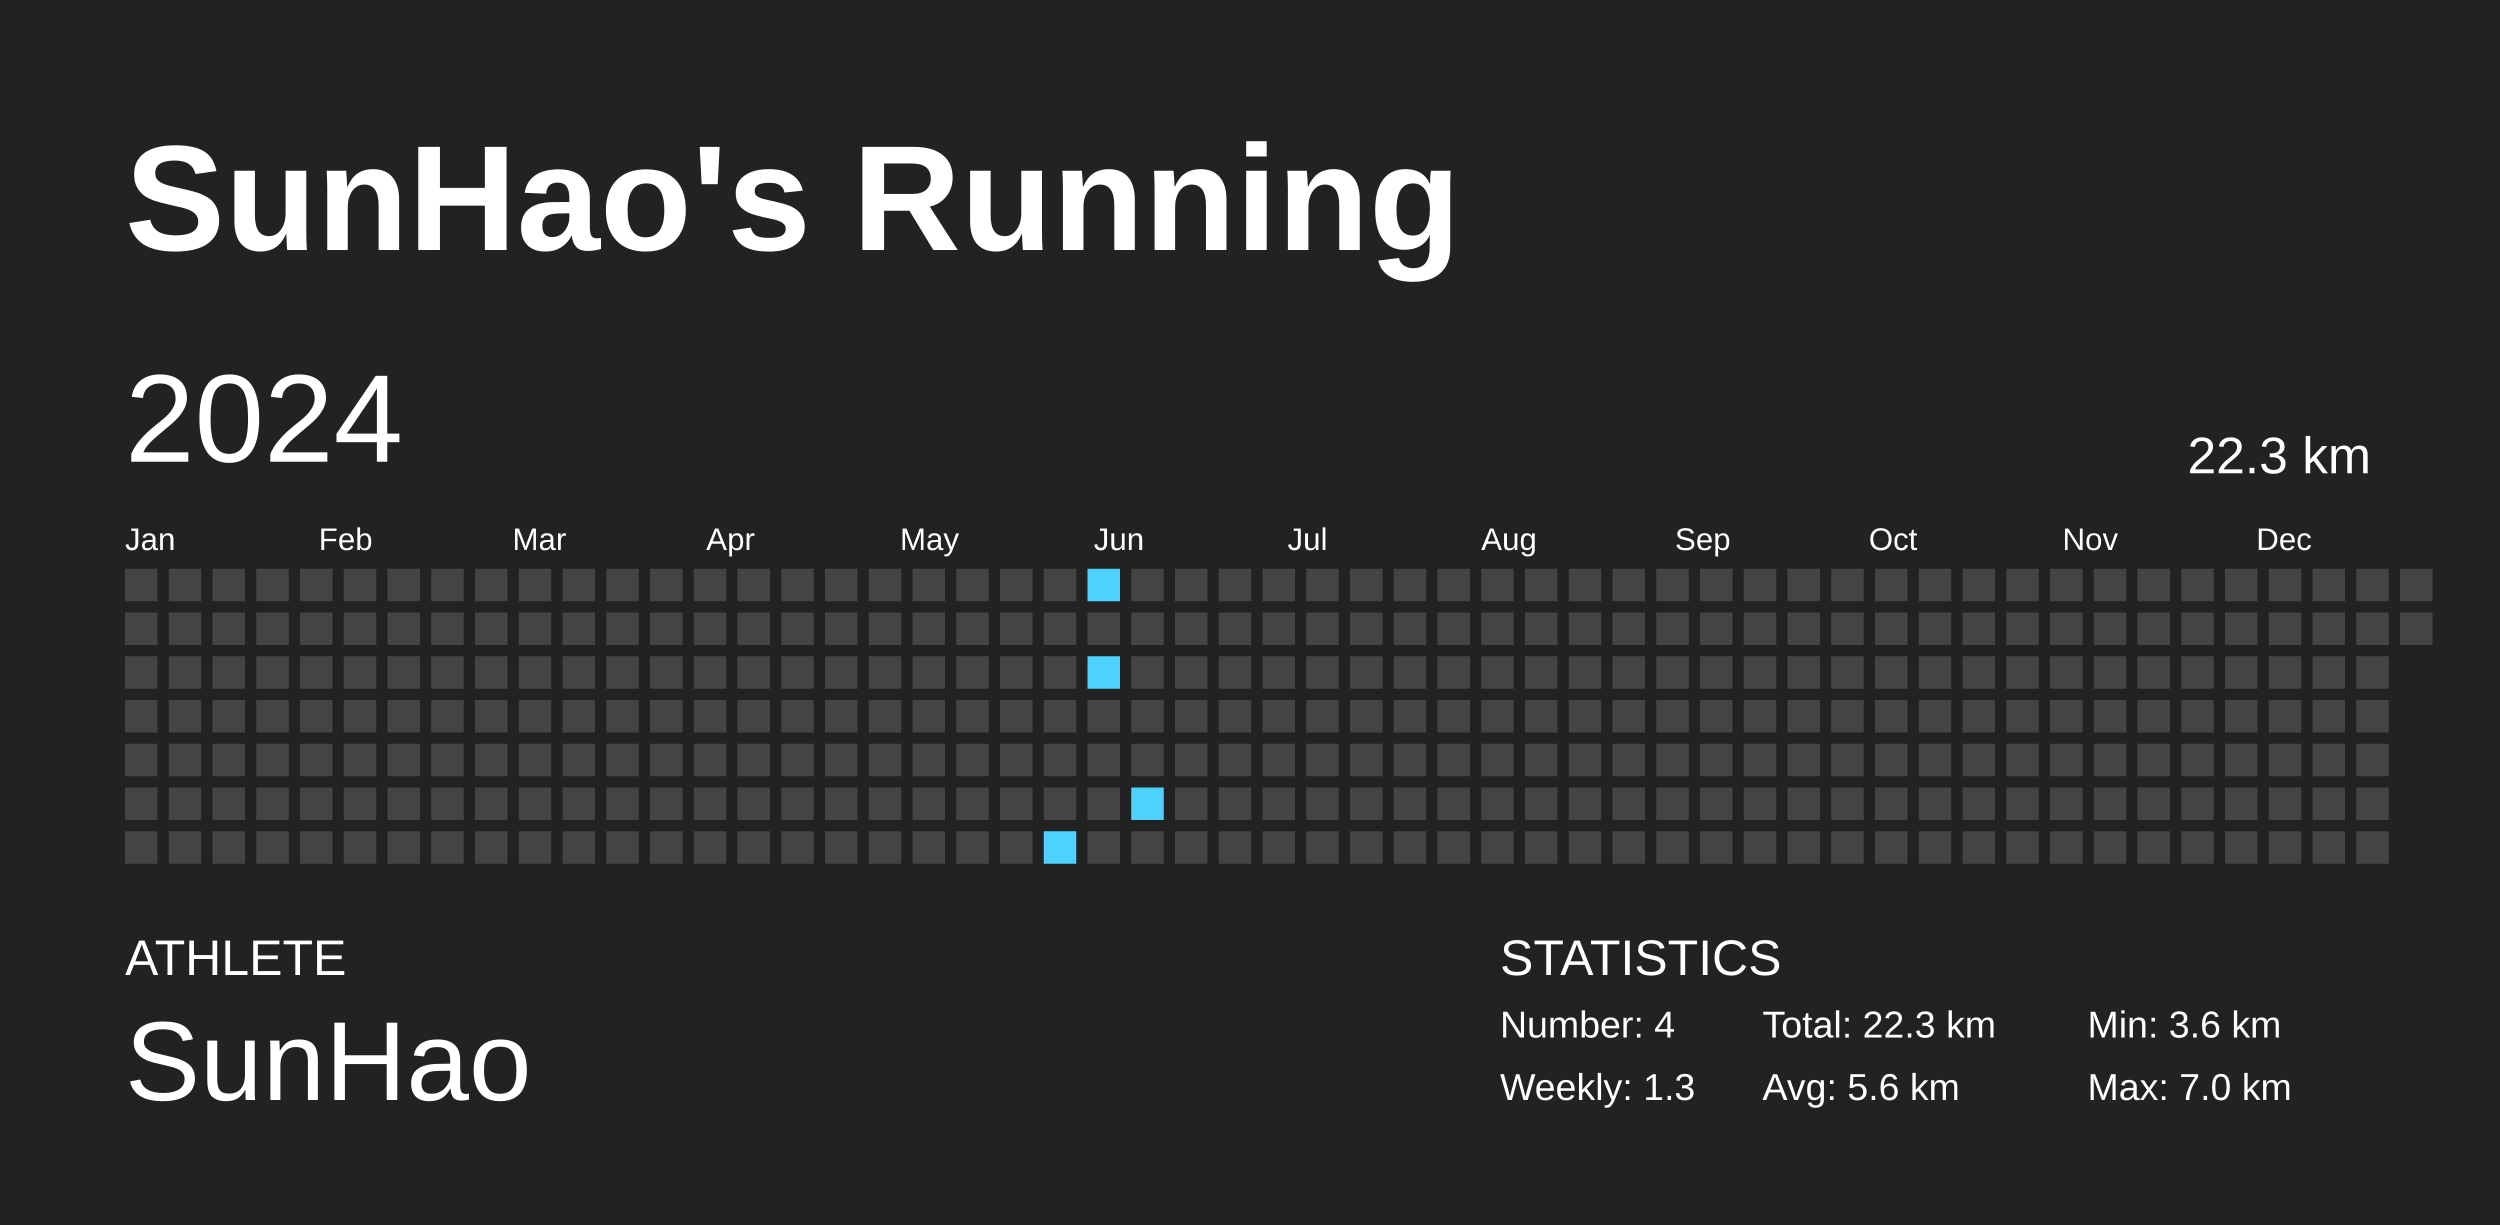
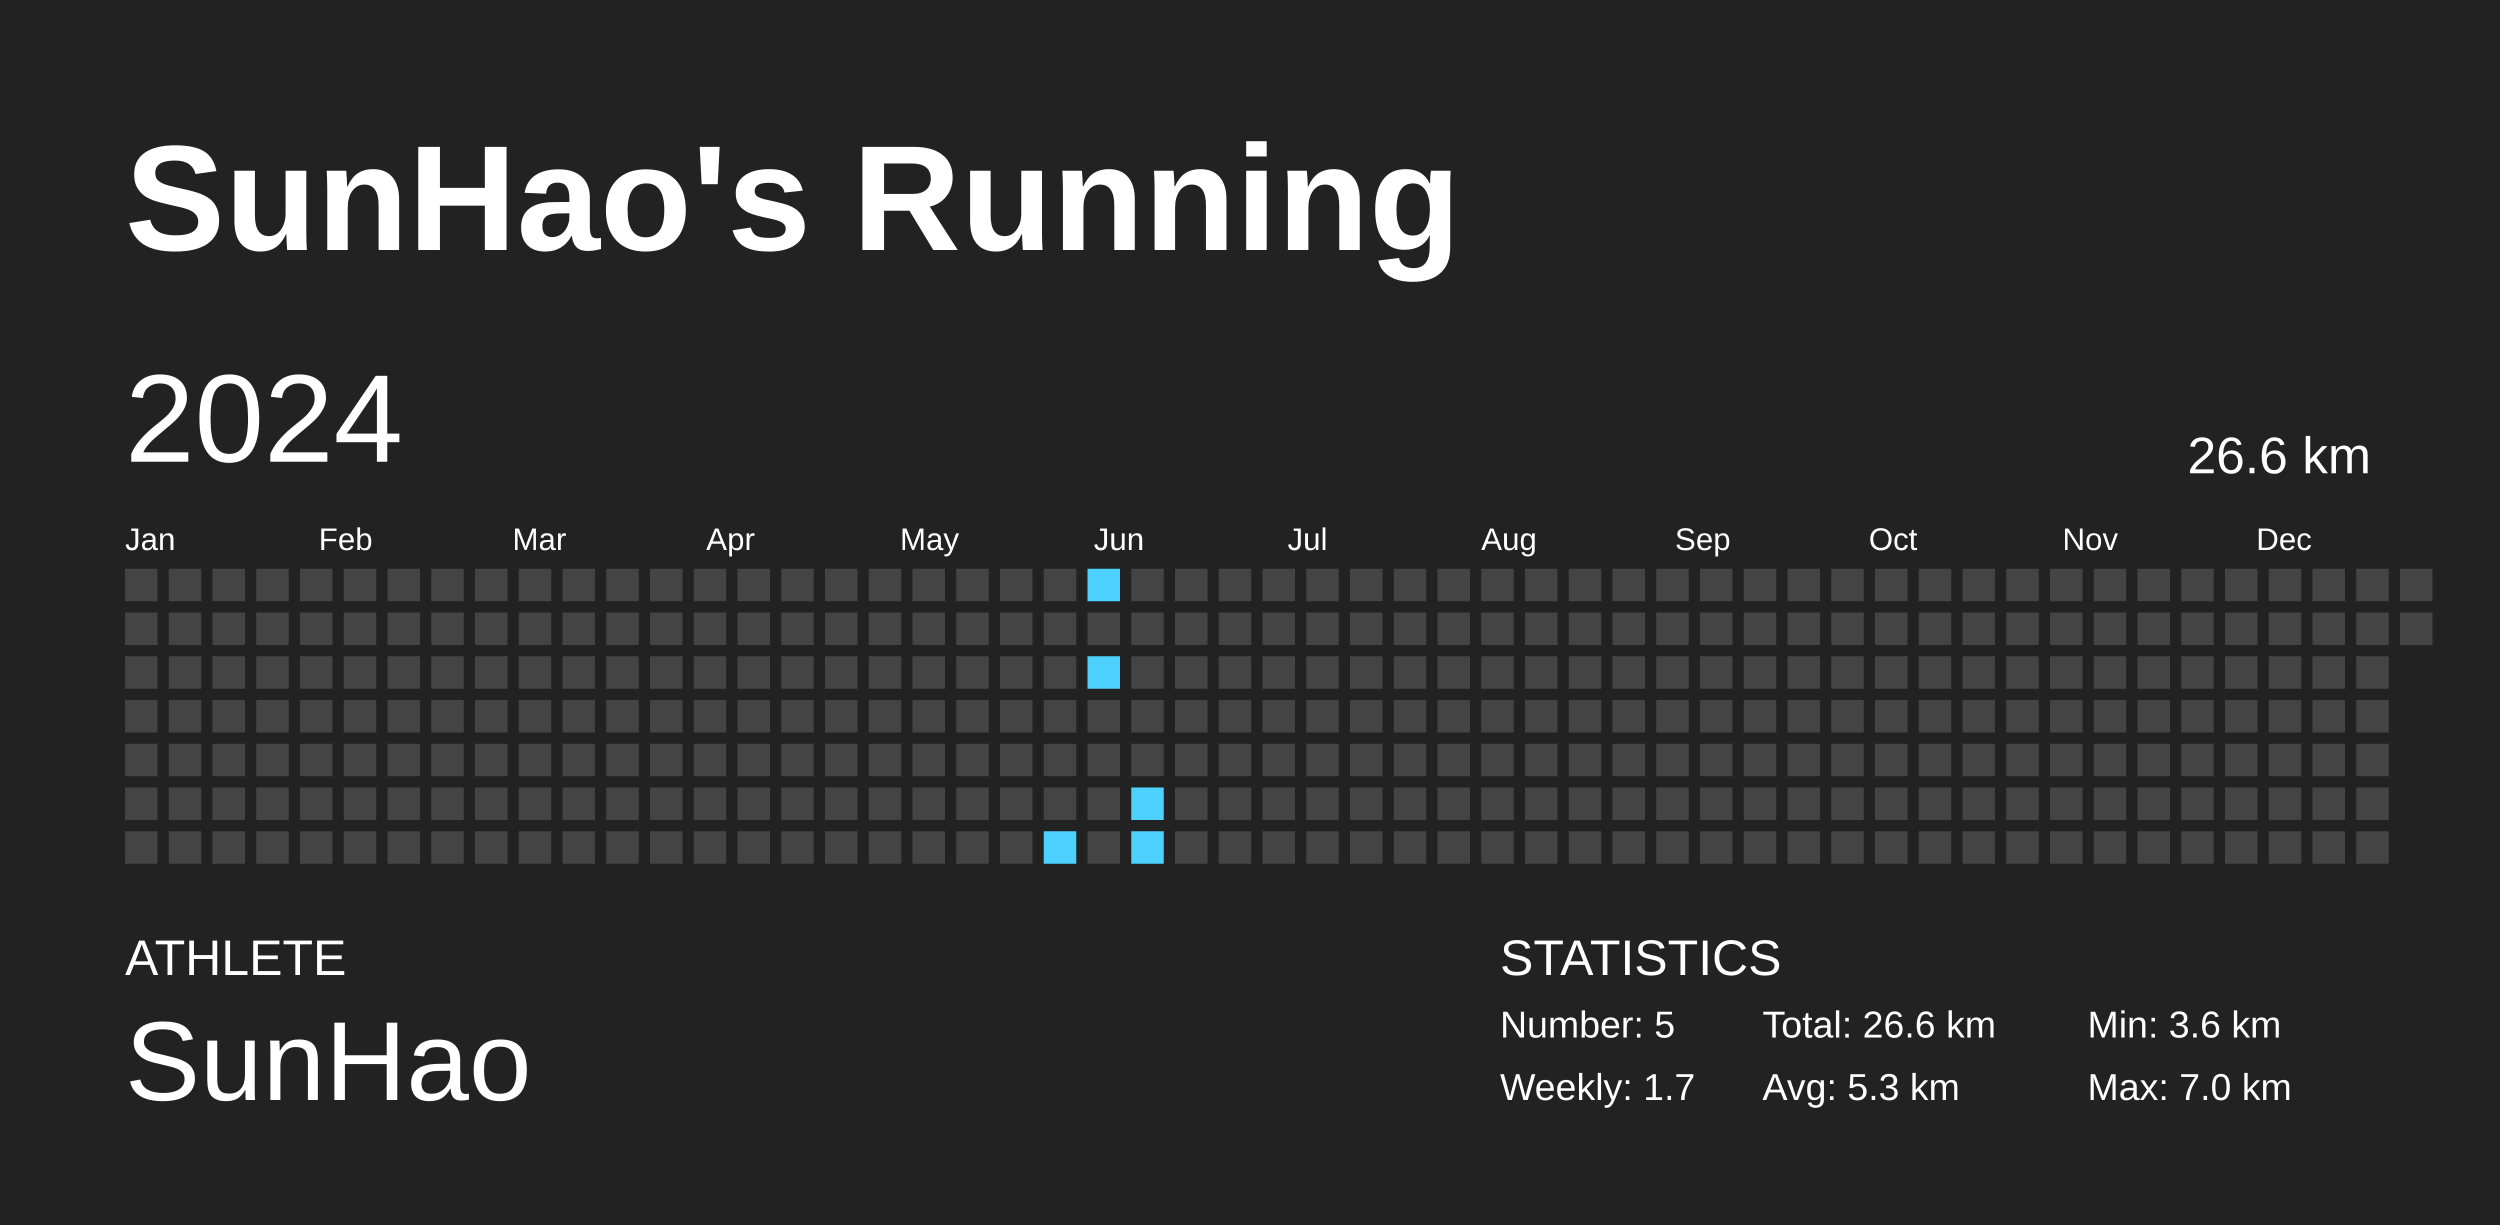
<svg xmlns="http://www.w3.org/2000/svg" baseProfile="full" height="98mm" version="1.1" viewBox="0,0,200,98" width="200mm">
  <defs />
  <rect fill="#222222" height="98" width="200" x="0" y="0" />
  <text fill="#FFFFFF" style="font-size:12px; font-family:Arial; font-weight:bold;" x="10" y="20">SunHao's Running</text>
  <text fill="#FFFFFF" style="font-size:4px; font-family:Arial" x="10" y="78">ATHLETE</text>
  <text fill="#FFFFFF" style="font-size:9px; font-family:Arial" x="10" y="88">SunHao</text>
  <text fill="#FFFFFF" style="font-size:4px; font-family:Arial" x="120" y="78">STATISTICS</text>
-   <text fill="#FFFFFF" style="font-size:3px; font-family:Arial" x="120" y="83">Number: 4</text>
-   <text fill="#FFFFFF" style="font-size:3px; font-family:Arial" x="120" y="88">Weekly: 1.3</text>
-   <text fill="#FFFFFF" style="font-size:3px; font-family:Arial" x="141" y="83">Total: 22.3 km</text>
-   <text fill="#FFFFFF" style="font-size:3px; font-family:Arial" x="141" y="88">Avg: 5.6 km</text>
+   <text fill="#FFFFFF" style="font-size:3px; font-family:Arial" x="120" y="83">Number: 5</text>
+   <text fill="#FFFFFF" style="font-size:3px; font-family:Arial" x="120" y="88">Weekly: 1.7</text>
+   <text fill="#FFFFFF" style="font-size:3px; font-family:Arial" x="141" y="83">Total: 26.6 km</text>
+   <text fill="#FFFFFF" style="font-size:3px; font-family:Arial" x="141" y="88">Avg: 5.3 km</text>
  <text fill="#FFFFFF" style="font-size:3px; font-family:Arial" x="167" y="83">Min: 3.6 km</text>
  <text fill="#FFFFFF" style="font-size:3px; font-family:Arial" x="167" y="88">Max: 7.0 km</text>
  <text dominant-baseline="hanging" fill="#FFFFFF" style="font-size:10.0px; font-family:Arial;" x="10" y="30">2024</text>
-   <text dominant-baseline="hanging" fill="#FFFFFF" style="font-size:4.125px; font-family:Arial;" x="175" y="35">22.3 km</text>
+   <text dominant-baseline="hanging" fill="#FFFFFF" style="font-size:4.125px; font-family:Arial;" x="175" y="35">26.6 km</text>
  <text fill="#FFFFFF" style="font-size:2.5px; font-family:Arial" x="10.0" y="44">Jan</text>
  <text fill="#FFFFFF" style="font-size:2.5px; font-family:Arial" x="25.5" y="44">Feb</text>
  <text fill="#FFFFFF" style="font-size:2.5px; font-family:Arial" x="41.0" y="44">Mar</text>
  <text fill="#FFFFFF" style="font-size:2.5px; font-family:Arial" x="56.5" y="44">Apr</text>
  <text fill="#FFFFFF" style="font-size:2.5px; font-family:Arial" x="72.0" y="44">May</text>
  <text fill="#FFFFFF" style="font-size:2.5px; font-family:Arial" x="87.5" y="44">Jun</text>
  <text fill="#FFFFFF" style="font-size:2.5px; font-family:Arial" x="103.0" y="44">Jul</text>
  <text fill="#FFFFFF" style="font-size:2.5px; font-family:Arial" x="118.5" y="44">Aug</text>
  <text fill="#FFFFFF" style="font-size:2.5px; font-family:Arial" x="134.0" y="44">Sep</text>
  <text fill="#FFFFFF" style="font-size:2.5px; font-family:Arial" x="149.5" y="44">Oct</text>
  <text fill="#FFFFFF" style="font-size:2.5px; font-family:Arial" x="165.0" y="44">Nov</text>
  <text fill="#FFFFFF" style="font-size:2.5px; font-family:Arial" x="180.5" y="44">Dec</text>
  <rect fill="#444444" height="2.6" width="2.6" x="10.0" y="45.5" />
  <rect fill="#444444" height="2.6" width="2.6" x="10.0" y="49.0" />
  <rect fill="#444444" height="2.6" width="2.6" x="10.0" y="52.5" />
  <rect fill="#444444" height="2.6" width="2.6" x="10.0" y="56.0" />
  <rect fill="#444444" height="2.6" width="2.6" x="10.0" y="59.5" />
  <rect fill="#444444" height="2.6" width="2.6" x="10.0" y="63.0" />
  <rect fill="#444444" height="2.6" width="2.6" x="10.0" y="66.5" />
  <rect fill="#444444" height="2.6" width="2.6" x="13.5" y="45.5" />
  <rect fill="#444444" height="2.6" width="2.6" x="13.5" y="49.0" />
  <rect fill="#444444" height="2.6" width="2.6" x="13.5" y="52.5" />
  <rect fill="#444444" height="2.6" width="2.6" x="13.5" y="56.0" />
  <rect fill="#444444" height="2.6" width="2.6" x="13.5" y="59.5" />
  <rect fill="#444444" height="2.6" width="2.6" x="13.5" y="63.0" />
  <rect fill="#444444" height="2.6" width="2.6" x="13.5" y="66.5" />
  <rect fill="#444444" height="2.6" width="2.6" x="17.0" y="45.5" />
  <rect fill="#444444" height="2.6" width="2.6" x="17.0" y="49.0" />
  <rect fill="#444444" height="2.6" width="2.6" x="17.0" y="52.5" />
  <rect fill="#444444" height="2.6" width="2.6" x="17.0" y="56.0" />
  <rect fill="#444444" height="2.6" width="2.6" x="17.0" y="59.5" />
  <rect fill="#444444" height="2.6" width="2.6" x="17.0" y="63.0" />
  <rect fill="#444444" height="2.6" width="2.6" x="17.0" y="66.5" />
  <rect fill="#444444" height="2.6" width="2.6" x="20.5" y="45.5" />
  <rect fill="#444444" height="2.6" width="2.6" x="20.5" y="49.0" />
  <rect fill="#444444" height="2.6" width="2.6" x="20.5" y="52.5" />
  <rect fill="#444444" height="2.6" width="2.6" x="20.5" y="56.0" />
  <rect fill="#444444" height="2.6" width="2.6" x="20.5" y="59.5" />
  <rect fill="#444444" height="2.6" width="2.6" x="20.5" y="63.0" />
  <rect fill="#444444" height="2.6" width="2.6" x="20.5" y="66.5" />
  <rect fill="#444444" height="2.6" width="2.6" x="24.0" y="45.5" />
  <rect fill="#444444" height="2.6" width="2.6" x="24.0" y="49.0" />
  <rect fill="#444444" height="2.6" width="2.6" x="24.0" y="52.5" />
  <rect fill="#444444" height="2.6" width="2.6" x="24.0" y="56.0" />
  <rect fill="#444444" height="2.6" width="2.6" x="24.0" y="59.5" />
  <rect fill="#444444" height="2.6" width="2.6" x="24.0" y="63.0" />
  <rect fill="#444444" height="2.6" width="2.6" x="24.0" y="66.5" />
  <rect fill="#444444" height="2.6" width="2.6" x="27.5" y="45.5" />
  <rect fill="#444444" height="2.6" width="2.6" x="27.5" y="49.0" />
  <rect fill="#444444" height="2.6" width="2.6" x="27.5" y="52.5" />
  <rect fill="#444444" height="2.6" width="2.6" x="27.5" y="56.0" />
  <rect fill="#444444" height="2.6" width="2.6" x="27.5" y="59.5" />
  <rect fill="#444444" height="2.6" width="2.6" x="27.5" y="63.0" />
  <rect fill="#444444" height="2.6" width="2.6" x="27.5" y="66.5" />
  <rect fill="#444444" height="2.6" width="2.6" x="31.0" y="45.5" />
  <rect fill="#444444" height="2.6" width="2.6" x="31.0" y="49.0" />
  <rect fill="#444444" height="2.6" width="2.6" x="31.0" y="52.5" />
  <rect fill="#444444" height="2.6" width="2.6" x="31.0" y="56.0" />
  <rect fill="#444444" height="2.6" width="2.6" x="31.0" y="59.5" />
  <rect fill="#444444" height="2.6" width="2.6" x="31.0" y="63.0" />
  <rect fill="#444444" height="2.6" width="2.6" x="31.0" y="66.5" />
  <rect fill="#444444" height="2.6" width="2.6" x="34.5" y="45.5" />
  <rect fill="#444444" height="2.6" width="2.6" x="34.5" y="49.0" />
  <rect fill="#444444" height="2.6" width="2.6" x="34.5" y="52.5" />
  <rect fill="#444444" height="2.6" width="2.6" x="34.5" y="56.0" />
  <rect fill="#444444" height="2.6" width="2.6" x="34.5" y="59.5" />
  <rect fill="#444444" height="2.6" width="2.6" x="34.5" y="63.0" />
  <rect fill="#444444" height="2.6" width="2.6" x="34.5" y="66.5" />
  <rect fill="#444444" height="2.6" width="2.6" x="38.0" y="45.5" />
  <rect fill="#444444" height="2.6" width="2.6" x="38.0" y="49.0" />
  <rect fill="#444444" height="2.6" width="2.6" x="38.0" y="52.5" />
  <rect fill="#444444" height="2.6" width="2.6" x="38.0" y="56.0" />
  <rect fill="#444444" height="2.6" width="2.6" x="38.0" y="59.5" />
  <rect fill="#444444" height="2.6" width="2.6" x="38.0" y="63.0" />
  <rect fill="#444444" height="2.6" width="2.6" x="38.0" y="66.5" />
  <rect fill="#444444" height="2.6" width="2.6" x="41.5" y="45.5" />
  <rect fill="#444444" height="2.6" width="2.6" x="41.5" y="49.0" />
  <rect fill="#444444" height="2.6" width="2.6" x="41.5" y="52.5" />
  <rect fill="#444444" height="2.6" width="2.6" x="41.5" y="56.0" />
  <rect fill="#444444" height="2.6" width="2.6" x="41.5" y="59.5" />
  <rect fill="#444444" height="2.6" width="2.6" x="41.5" y="63.0" />
  <rect fill="#444444" height="2.6" width="2.6" x="41.5" y="66.5" />
  <rect fill="#444444" height="2.6" width="2.6" x="45.0" y="45.5" />
  <rect fill="#444444" height="2.6" width="2.6" x="45.0" y="49.0" />
  <rect fill="#444444" height="2.6" width="2.6" x="45.0" y="52.5" />
  <rect fill="#444444" height="2.6" width="2.6" x="45.0" y="56.0" />
  <rect fill="#444444" height="2.6" width="2.6" x="45.0" y="59.5" />
  <rect fill="#444444" height="2.6" width="2.6" x="45.0" y="63.0" />
  <rect fill="#444444" height="2.6" width="2.6" x="45.0" y="66.5" />
  <rect fill="#444444" height="2.6" width="2.6" x="48.5" y="45.5" />
  <rect fill="#444444" height="2.6" width="2.6" x="48.5" y="49.0" />
  <rect fill="#444444" height="2.6" width="2.6" x="48.5" y="52.5" />
  <rect fill="#444444" height="2.6" width="2.6" x="48.5" y="56.0" />
  <rect fill="#444444" height="2.6" width="2.6" x="48.5" y="59.5" />
  <rect fill="#444444" height="2.6" width="2.6" x="48.5" y="63.0" />
  <rect fill="#444444" height="2.6" width="2.6" x="48.5" y="66.5" />
  <rect fill="#444444" height="2.6" width="2.6" x="52.0" y="45.5" />
  <rect fill="#444444" height="2.6" width="2.6" x="52.0" y="49.0" />
  <rect fill="#444444" height="2.6" width="2.6" x="52.0" y="52.5" />
  <rect fill="#444444" height="2.6" width="2.6" x="52.0" y="56.0" />
  <rect fill="#444444" height="2.6" width="2.6" x="52.0" y="59.5" />
  <rect fill="#444444" height="2.6" width="2.6" x="52.0" y="63.0" />
  <rect fill="#444444" height="2.6" width="2.6" x="52.0" y="66.5" />
  <rect fill="#444444" height="2.6" width="2.6" x="55.5" y="45.5" />
  <rect fill="#444444" height="2.6" width="2.6" x="55.5" y="49.0" />
  <rect fill="#444444" height="2.6" width="2.6" x="55.5" y="52.5" />
  <rect fill="#444444" height="2.6" width="2.6" x="55.5" y="56.0" />
  <rect fill="#444444" height="2.6" width="2.6" x="55.5" y="59.5" />
  <rect fill="#444444" height="2.6" width="2.6" x="55.5" y="63.0" />
  <rect fill="#444444" height="2.6" width="2.6" x="55.5" y="66.5" />
  <rect fill="#444444" height="2.6" width="2.6" x="59.0" y="45.5" />
  <rect fill="#444444" height="2.6" width="2.6" x="59.0" y="49.0" />
  <rect fill="#444444" height="2.6" width="2.6" x="59.0" y="52.5" />
  <rect fill="#444444" height="2.6" width="2.6" x="59.0" y="56.0" />
  <rect fill="#444444" height="2.6" width="2.6" x="59.0" y="59.5" />
  <rect fill="#444444" height="2.6" width="2.6" x="59.0" y="63.0" />
  <rect fill="#444444" height="2.6" width="2.6" x="59.0" y="66.5" />
  <rect fill="#444444" height="2.6" width="2.6" x="62.5" y="45.5" />
  <rect fill="#444444" height="2.6" width="2.6" x="62.5" y="49.0" />
  <rect fill="#444444" height="2.6" width="2.6" x="62.5" y="52.5" />
  <rect fill="#444444" height="2.6" width="2.6" x="62.5" y="56.0" />
  <rect fill="#444444" height="2.6" width="2.6" x="62.5" y="59.5" />
  <rect fill="#444444" height="2.6" width="2.6" x="62.5" y="63.0" />
  <rect fill="#444444" height="2.6" width="2.6" x="62.5" y="66.5" />
  <rect fill="#444444" height="2.6" width="2.6" x="66.0" y="45.5" />
  <rect fill="#444444" height="2.6" width="2.6" x="66.0" y="49.0" />
  <rect fill="#444444" height="2.6" width="2.6" x="66.0" y="52.5" />
  <rect fill="#444444" height="2.6" width="2.6" x="66.0" y="56.0" />
  <rect fill="#444444" height="2.6" width="2.6" x="66.0" y="59.5" />
  <rect fill="#444444" height="2.6" width="2.6" x="66.0" y="63.0" />
  <rect fill="#444444" height="2.6" width="2.6" x="66.0" y="66.5" />
  <rect fill="#444444" height="2.6" width="2.6" x="69.5" y="45.5" />
  <rect fill="#444444" height="2.6" width="2.6" x="69.5" y="49.0" />
  <rect fill="#444444" height="2.6" width="2.6" x="69.5" y="52.5" />
  <rect fill="#444444" height="2.6" width="2.6" x="69.5" y="56.0" />
  <rect fill="#444444" height="2.6" width="2.6" x="69.5" y="59.5" />
  <rect fill="#444444" height="2.6" width="2.6" x="69.5" y="63.0" />
  <rect fill="#444444" height="2.6" width="2.6" x="69.5" y="66.5" />
  <rect fill="#444444" height="2.6" width="2.6" x="73.0" y="45.5" />
  <rect fill="#444444" height="2.6" width="2.6" x="73.0" y="49.0" />
  <rect fill="#444444" height="2.6" width="2.6" x="73.0" y="52.5" />
  <rect fill="#444444" height="2.6" width="2.6" x="73.0" y="56.0" />
  <rect fill="#444444" height="2.6" width="2.6" x="73.0" y="59.5" />
  <rect fill="#444444" height="2.6" width="2.6" x="73.0" y="63.0" />
  <rect fill="#444444" height="2.6" width="2.6" x="73.0" y="66.5" />
  <rect fill="#444444" height="2.6" width="2.6" x="76.5" y="45.5" />
  <rect fill="#444444" height="2.6" width="2.6" x="76.5" y="49.0" />
  <rect fill="#444444" height="2.6" width="2.6" x="76.5" y="52.5" />
  <rect fill="#444444" height="2.6" width="2.6" x="76.5" y="56.0" />
  <rect fill="#444444" height="2.6" width="2.6" x="76.5" y="59.5" />
  <rect fill="#444444" height="2.6" width="2.6" x="76.5" y="63.0" />
  <rect fill="#444444" height="2.6" width="2.6" x="76.5" y="66.5" />
  <rect fill="#444444" height="2.6" width="2.6" x="80.0" y="45.5" />
  <rect fill="#444444" height="2.6" width="2.6" x="80.0" y="49.0" />
  <rect fill="#444444" height="2.6" width="2.6" x="80.0" y="52.5" />
  <rect fill="#444444" height="2.6" width="2.6" x="80.0" y="56.0" />
  <rect fill="#444444" height="2.6" width="2.6" x="80.0" y="59.5" />
  <rect fill="#444444" height="2.6" width="2.6" x="80.0" y="63.0" />
  <rect fill="#444444" height="2.6" width="2.6" x="80.0" y="66.5" />
  <rect fill="#444444" height="2.6" width="2.6" x="83.5" y="45.5" />
  <rect fill="#444444" height="2.6" width="2.6" x="83.5" y="49.0" />
  <rect fill="#444444" height="2.6" width="2.6" x="83.5" y="52.5" />
  <rect fill="#444444" height="2.6" width="2.6" x="83.5" y="56.0" />
  <rect fill="#444444" height="2.6" width="2.6" x="83.5" y="59.5" />
  <rect fill="#444444" height="2.6" width="2.6" x="83.5" y="63.0" />
  <rect fill="#4dd2ff" height="2.6" width="2.6" x="83.5" y="66.5" />
  <rect fill="#4dd2ff" height="2.6" width="2.6" x="87.0" y="45.5" />
  <rect fill="#444444" height="2.6" width="2.6" x="87.0" y="49.0" />
  <rect fill="#4dd2ff" height="2.6" width="2.6" x="87.0" y="52.5" />
  <rect fill="#444444" height="2.6" width="2.6" x="87.0" y="56.0" />
  <rect fill="#444444" height="2.6" width="2.6" x="87.0" y="59.5" />
  <rect fill="#444444" height="2.6" width="2.6" x="87.0" y="63.0" />
  <rect fill="#444444" height="2.6" width="2.6" x="87.0" y="66.5" />
  <rect fill="#444444" height="2.6" width="2.6" x="90.5" y="45.5" />
  <rect fill="#444444" height="2.6" width="2.6" x="90.5" y="49.0" />
  <rect fill="#444444" height="2.6" width="2.6" x="90.5" y="52.5" />
  <rect fill="#444444" height="2.6" width="2.6" x="90.5" y="56.0" />
  <rect fill="#444444" height="2.6" width="2.6" x="90.5" y="59.5" />
  <rect fill="#4dd2ff" height="2.6" width="2.6" x="90.5" y="63.0" />
-   <rect fill="#444444" height="2.6" width="2.6" x="90.5" y="66.5" />
+   <rect fill="#4dd2ff" height="2.6" width="2.6" x="90.5" y="66.5" />
  <rect fill="#444444" height="2.6" width="2.6" x="94.0" y="45.5" />
  <rect fill="#444444" height="2.6" width="2.6" x="94.0" y="49.0" />
  <rect fill="#444444" height="2.6" width="2.6" x="94.0" y="52.5" />
  <rect fill="#444444" height="2.6" width="2.6" x="94.0" y="56.0" />
  <rect fill="#444444" height="2.6" width="2.6" x="94.0" y="59.5" />
  <rect fill="#444444" height="2.6" width="2.6" x="94.0" y="63.0" />
  <rect fill="#444444" height="2.6" width="2.6" x="94.0" y="66.5" />
  <rect fill="#444444" height="2.6" width="2.6" x="97.5" y="45.5" />
  <rect fill="#444444" height="2.6" width="2.6" x="97.5" y="49.0" />
  <rect fill="#444444" height="2.6" width="2.6" x="97.5" y="52.5" />
  <rect fill="#444444" height="2.6" width="2.6" x="97.5" y="56.0" />
  <rect fill="#444444" height="2.6" width="2.6" x="97.5" y="59.5" />
  <rect fill="#444444" height="2.6" width="2.6" x="97.5" y="63.0" />
  <rect fill="#444444" height="2.6" width="2.6" x="97.5" y="66.5" />
  <rect fill="#444444" height="2.6" width="2.6" x="101.0" y="45.5" />
  <rect fill="#444444" height="2.6" width="2.6" x="101.0" y="49.0" />
  <rect fill="#444444" height="2.6" width="2.6" x="101.0" y="52.5" />
  <rect fill="#444444" height="2.6" width="2.6" x="101.0" y="56.0" />
  <rect fill="#444444" height="2.6" width="2.6" x="101.0" y="59.5" />
  <rect fill="#444444" height="2.6" width="2.6" x="101.0" y="63.0" />
  <rect fill="#444444" height="2.6" width="2.6" x="101.0" y="66.5" />
  <rect fill="#444444" height="2.6" width="2.6" x="104.5" y="45.5" />
  <rect fill="#444444" height="2.6" width="2.6" x="104.5" y="49.0" />
  <rect fill="#444444" height="2.6" width="2.6" x="104.5" y="52.5" />
  <rect fill="#444444" height="2.6" width="2.6" x="104.5" y="56.0" />
  <rect fill="#444444" height="2.6" width="2.6" x="104.5" y="59.5" />
  <rect fill="#444444" height="2.6" width="2.6" x="104.5" y="63.0" />
  <rect fill="#444444" height="2.6" width="2.6" x="104.5" y="66.5" />
  <rect fill="#444444" height="2.6" width="2.6" x="108.0" y="45.5" />
  <rect fill="#444444" height="2.6" width="2.6" x="108.0" y="49.0" />
  <rect fill="#444444" height="2.6" width="2.6" x="108.0" y="52.5" />
  <rect fill="#444444" height="2.6" width="2.6" x="108.0" y="56.0" />
  <rect fill="#444444" height="2.6" width="2.6" x="108.0" y="59.5" />
  <rect fill="#444444" height="2.6" width="2.6" x="108.0" y="63.0" />
  <rect fill="#444444" height="2.6" width="2.6" x="108.0" y="66.5" />
  <rect fill="#444444" height="2.6" width="2.6" x="111.5" y="45.5" />
  <rect fill="#444444" height="2.6" width="2.6" x="111.5" y="49.0" />
  <rect fill="#444444" height="2.6" width="2.6" x="111.5" y="52.5" />
  <rect fill="#444444" height="2.6" width="2.6" x="111.5" y="56.0" />
  <rect fill="#444444" height="2.6" width="2.6" x="111.5" y="59.5" />
  <rect fill="#444444" height="2.6" width="2.6" x="111.5" y="63.0" />
  <rect fill="#444444" height="2.6" width="2.6" x="111.5" y="66.5" />
  <rect fill="#444444" height="2.6" width="2.6" x="115.0" y="45.5" />
  <rect fill="#444444" height="2.6" width="2.6" x="115.0" y="49.0" />
  <rect fill="#444444" height="2.6" width="2.6" x="115.0" y="52.5" />
  <rect fill="#444444" height="2.6" width="2.6" x="115.0" y="56.0" />
  <rect fill="#444444" height="2.6" width="2.6" x="115.0" y="59.5" />
  <rect fill="#444444" height="2.6" width="2.6" x="115.0" y="63.0" />
  <rect fill="#444444" height="2.6" width="2.6" x="115.0" y="66.5" />
  <rect fill="#444444" height="2.6" width="2.6" x="118.5" y="45.5" />
  <rect fill="#444444" height="2.6" width="2.6" x="118.5" y="49.0" />
  <rect fill="#444444" height="2.6" width="2.6" x="118.5" y="52.5" />
  <rect fill="#444444" height="2.6" width="2.6" x="118.5" y="56.0" />
  <rect fill="#444444" height="2.6" width="2.6" x="118.5" y="59.5" />
  <rect fill="#444444" height="2.6" width="2.6" x="118.5" y="63.0" />
  <rect fill="#444444" height="2.6" width="2.6" x="118.5" y="66.5" />
  <rect fill="#444444" height="2.6" width="2.6" x="122.0" y="45.5" />
  <rect fill="#444444" height="2.6" width="2.6" x="122.0" y="49.0" />
  <rect fill="#444444" height="2.6" width="2.6" x="122.0" y="52.5" />
  <rect fill="#444444" height="2.6" width="2.6" x="122.0" y="56.0" />
  <rect fill="#444444" height="2.6" width="2.6" x="122.0" y="59.5" />
  <rect fill="#444444" height="2.6" width="2.6" x="122.0" y="63.0" />
  <rect fill="#444444" height="2.6" width="2.6" x="122.0" y="66.5" />
  <rect fill="#444444" height="2.6" width="2.6" x="125.5" y="45.5" />
  <rect fill="#444444" height="2.6" width="2.6" x="125.5" y="49.0" />
  <rect fill="#444444" height="2.6" width="2.6" x="125.5" y="52.5" />
  <rect fill="#444444" height="2.6" width="2.6" x="125.5" y="56.0" />
  <rect fill="#444444" height="2.6" width="2.6" x="125.5" y="59.5" />
  <rect fill="#444444" height="2.6" width="2.6" x="125.5" y="63.0" />
  <rect fill="#444444" height="2.6" width="2.6" x="125.5" y="66.5" />
  <rect fill="#444444" height="2.6" width="2.6" x="129.0" y="45.5" />
  <rect fill="#444444" height="2.6" width="2.6" x="129.0" y="49.0" />
  <rect fill="#444444" height="2.6" width="2.6" x="129.0" y="52.5" />
  <rect fill="#444444" height="2.6" width="2.6" x="129.0" y="56.0" />
  <rect fill="#444444" height="2.6" width="2.6" x="129.0" y="59.5" />
  <rect fill="#444444" height="2.6" width="2.6" x="129.0" y="63.0" />
  <rect fill="#444444" height="2.6" width="2.6" x="129.0" y="66.5" />
  <rect fill="#444444" height="2.6" width="2.6" x="132.5" y="45.5" />
  <rect fill="#444444" height="2.6" width="2.6" x="132.5" y="49.0" />
  <rect fill="#444444" height="2.6" width="2.6" x="132.5" y="52.5" />
  <rect fill="#444444" height="2.6" width="2.6" x="132.5" y="56.0" />
  <rect fill="#444444" height="2.6" width="2.6" x="132.5" y="59.5" />
  <rect fill="#444444" height="2.6" width="2.6" x="132.5" y="63.0" />
  <rect fill="#444444" height="2.6" width="2.6" x="132.5" y="66.5" />
  <rect fill="#444444" height="2.6" width="2.6" x="136.0" y="45.5" />
  <rect fill="#444444" height="2.6" width="2.6" x="136.0" y="49.0" />
  <rect fill="#444444" height="2.6" width="2.6" x="136.0" y="52.5" />
  <rect fill="#444444" height="2.6" width="2.6" x="136.0" y="56.0" />
  <rect fill="#444444" height="2.6" width="2.6" x="136.0" y="59.5" />
  <rect fill="#444444" height="2.6" width="2.6" x="136.0" y="63.0" />
  <rect fill="#444444" height="2.6" width="2.6" x="136.0" y="66.5" />
  <rect fill="#444444" height="2.6" width="2.6" x="139.5" y="45.5" />
  <rect fill="#444444" height="2.6" width="2.6" x="139.5" y="49.0" />
  <rect fill="#444444" height="2.6" width="2.6" x="139.5" y="52.5" />
  <rect fill="#444444" height="2.6" width="2.6" x="139.5" y="56.0" />
  <rect fill="#444444" height="2.6" width="2.6" x="139.5" y="59.5" />
  <rect fill="#444444" height="2.6" width="2.6" x="139.5" y="63.0" />
  <rect fill="#444444" height="2.6" width="2.6" x="139.5" y="66.5" />
  <rect fill="#444444" height="2.6" width="2.6" x="143.0" y="45.5" />
  <rect fill="#444444" height="2.6" width="2.6" x="143.0" y="49.0" />
  <rect fill="#444444" height="2.6" width="2.6" x="143.0" y="52.5" />
  <rect fill="#444444" height="2.6" width="2.6" x="143.0" y="56.0" />
  <rect fill="#444444" height="2.6" width="2.6" x="143.0" y="59.5" />
  <rect fill="#444444" height="2.6" width="2.6" x="143.0" y="63.0" />
  <rect fill="#444444" height="2.6" width="2.6" x="143.0" y="66.5" />
  <rect fill="#444444" height="2.6" width="2.6" x="146.5" y="45.5" />
  <rect fill="#444444" height="2.6" width="2.6" x="146.5" y="49.0" />
  <rect fill="#444444" height="2.6" width="2.6" x="146.5" y="52.5" />
  <rect fill="#444444" height="2.6" width="2.6" x="146.5" y="56.0" />
  <rect fill="#444444" height="2.6" width="2.6" x="146.5" y="59.5" />
  <rect fill="#444444" height="2.6" width="2.6" x="146.5" y="63.0" />
  <rect fill="#444444" height="2.6" width="2.6" x="146.5" y="66.5" />
  <rect fill="#444444" height="2.6" width="2.6" x="150.0" y="45.5" />
  <rect fill="#444444" height="2.6" width="2.6" x="150.0" y="49.0" />
  <rect fill="#444444" height="2.6" width="2.6" x="150.0" y="52.5" />
  <rect fill="#444444" height="2.6" width="2.6" x="150.0" y="56.0" />
  <rect fill="#444444" height="2.6" width="2.6" x="150.0" y="59.5" />
  <rect fill="#444444" height="2.6" width="2.6" x="150.0" y="63.0" />
  <rect fill="#444444" height="2.6" width="2.6" x="150.0" y="66.5" />
  <rect fill="#444444" height="2.6" width="2.6" x="153.5" y="45.5" />
  <rect fill="#444444" height="2.6" width="2.6" x="153.5" y="49.0" />
  <rect fill="#444444" height="2.6" width="2.6" x="153.5" y="52.5" />
  <rect fill="#444444" height="2.6" width="2.6" x="153.5" y="56.0" />
  <rect fill="#444444" height="2.6" width="2.6" x="153.5" y="59.5" />
  <rect fill="#444444" height="2.6" width="2.6" x="153.5" y="63.0" />
  <rect fill="#444444" height="2.6" width="2.6" x="153.5" y="66.5" />
  <rect fill="#444444" height="2.6" width="2.6" x="157.0" y="45.5" />
  <rect fill="#444444" height="2.6" width="2.6" x="157.0" y="49.0" />
  <rect fill="#444444" height="2.6" width="2.6" x="157.0" y="52.5" />
  <rect fill="#444444" height="2.6" width="2.6" x="157.0" y="56.0" />
  <rect fill="#444444" height="2.6" width="2.6" x="157.0" y="59.5" />
  <rect fill="#444444" height="2.6" width="2.6" x="157.0" y="63.0" />
  <rect fill="#444444" height="2.6" width="2.6" x="157.0" y="66.5" />
  <rect fill="#444444" height="2.6" width="2.6" x="160.5" y="45.5" />
  <rect fill="#444444" height="2.6" width="2.6" x="160.5" y="49.0" />
  <rect fill="#444444" height="2.6" width="2.6" x="160.5" y="52.5" />
  <rect fill="#444444" height="2.6" width="2.6" x="160.5" y="56.0" />
  <rect fill="#444444" height="2.6" width="2.6" x="160.5" y="59.5" />
  <rect fill="#444444" height="2.6" width="2.6" x="160.5" y="63.0" />
  <rect fill="#444444" height="2.6" width="2.6" x="160.5" y="66.5" />
  <rect fill="#444444" height="2.6" width="2.6" x="164.0" y="45.5" />
  <rect fill="#444444" height="2.6" width="2.6" x="164.0" y="49.0" />
  <rect fill="#444444" height="2.6" width="2.6" x="164.0" y="52.5" />
  <rect fill="#444444" height="2.6" width="2.6" x="164.0" y="56.0" />
  <rect fill="#444444" height="2.6" width="2.6" x="164.0" y="59.5" />
  <rect fill="#444444" height="2.6" width="2.6" x="164.0" y="63.0" />
  <rect fill="#444444" height="2.6" width="2.6" x="164.0" y="66.5" />
  <rect fill="#444444" height="2.6" width="2.6" x="167.5" y="45.5" />
  <rect fill="#444444" height="2.6" width="2.6" x="167.5" y="49.0" />
  <rect fill="#444444" height="2.6" width="2.6" x="167.5" y="52.5" />
  <rect fill="#444444" height="2.6" width="2.6" x="167.5" y="56.0" />
  <rect fill="#444444" height="2.6" width="2.6" x="167.5" y="59.5" />
  <rect fill="#444444" height="2.6" width="2.6" x="167.5" y="63.0" />
  <rect fill="#444444" height="2.6" width="2.6" x="167.5" y="66.5" />
  <rect fill="#444444" height="2.6" width="2.6" x="171.0" y="45.5" />
  <rect fill="#444444" height="2.6" width="2.6" x="171.0" y="49.0" />
  <rect fill="#444444" height="2.6" width="2.6" x="171.0" y="52.5" />
  <rect fill="#444444" height="2.6" width="2.6" x="171.0" y="56.0" />
  <rect fill="#444444" height="2.6" width="2.6" x="171.0" y="59.5" />
  <rect fill="#444444" height="2.6" width="2.6" x="171.0" y="63.0" />
  <rect fill="#444444" height="2.6" width="2.6" x="171.0" y="66.5" />
  <rect fill="#444444" height="2.6" width="2.6" x="174.5" y="45.5" />
  <rect fill="#444444" height="2.6" width="2.6" x="174.5" y="49.0" />
  <rect fill="#444444" height="2.6" width="2.6" x="174.5" y="52.5" />
  <rect fill="#444444" height="2.6" width="2.6" x="174.5" y="56.0" />
  <rect fill="#444444" height="2.6" width="2.6" x="174.5" y="59.5" />
  <rect fill="#444444" height="2.6" width="2.6" x="174.5" y="63.0" />
  <rect fill="#444444" height="2.6" width="2.6" x="174.5" y="66.5" />
  <rect fill="#444444" height="2.6" width="2.6" x="178.0" y="45.5" />
  <rect fill="#444444" height="2.6" width="2.6" x="178.0" y="49.0" />
  <rect fill="#444444" height="2.6" width="2.6" x="178.0" y="52.5" />
  <rect fill="#444444" height="2.6" width="2.6" x="178.0" y="56.0" />
  <rect fill="#444444" height="2.6" width="2.6" x="178.0" y="59.5" />
  <rect fill="#444444" height="2.6" width="2.6" x="178.0" y="63.0" />
  <rect fill="#444444" height="2.6" width="2.6" x="178.0" y="66.5" />
  <rect fill="#444444" height="2.6" width="2.6" x="181.5" y="45.5" />
  <rect fill="#444444" height="2.6" width="2.6" x="181.5" y="49.0" />
  <rect fill="#444444" height="2.6" width="2.6" x="181.5" y="52.5" />
  <rect fill="#444444" height="2.6" width="2.6" x="181.5" y="56.0" />
  <rect fill="#444444" height="2.6" width="2.6" x="181.5" y="59.5" />
  <rect fill="#444444" height="2.6" width="2.6" x="181.5" y="63.0" />
  <rect fill="#444444" height="2.6" width="2.6" x="181.5" y="66.5" />
  <rect fill="#444444" height="2.6" width="2.6" x="185.0" y="45.5" />
  <rect fill="#444444" height="2.6" width="2.6" x="185.0" y="49.0" />
  <rect fill="#444444" height="2.6" width="2.6" x="185.0" y="52.5" />
  <rect fill="#444444" height="2.6" width="2.6" x="185.0" y="56.0" />
  <rect fill="#444444" height="2.6" width="2.6" x="185.0" y="59.5" />
  <rect fill="#444444" height="2.6" width="2.6" x="185.0" y="63.0" />
  <rect fill="#444444" height="2.6" width="2.6" x="185.0" y="66.5" />
  <rect fill="#444444" height="2.6" width="2.6" x="188.5" y="45.5" />
  <rect fill="#444444" height="2.6" width="2.6" x="188.5" y="49.0" />
  <rect fill="#444444" height="2.6" width="2.6" x="188.5" y="52.5" />
  <rect fill="#444444" height="2.6" width="2.6" x="188.5" y="56.0" />
  <rect fill="#444444" height="2.6" width="2.6" x="188.5" y="59.5" />
  <rect fill="#444444" height="2.6" width="2.6" x="188.5" y="63.0" />
  <rect fill="#444444" height="2.6" width="2.6" x="188.5" y="66.5" />
  <rect fill="#444444" height="2.6" width="2.6" x="192.0" y="45.5" />
  <rect fill="#444444" height="2.6" width="2.6" x="192.0" y="49.0" />
</svg>
